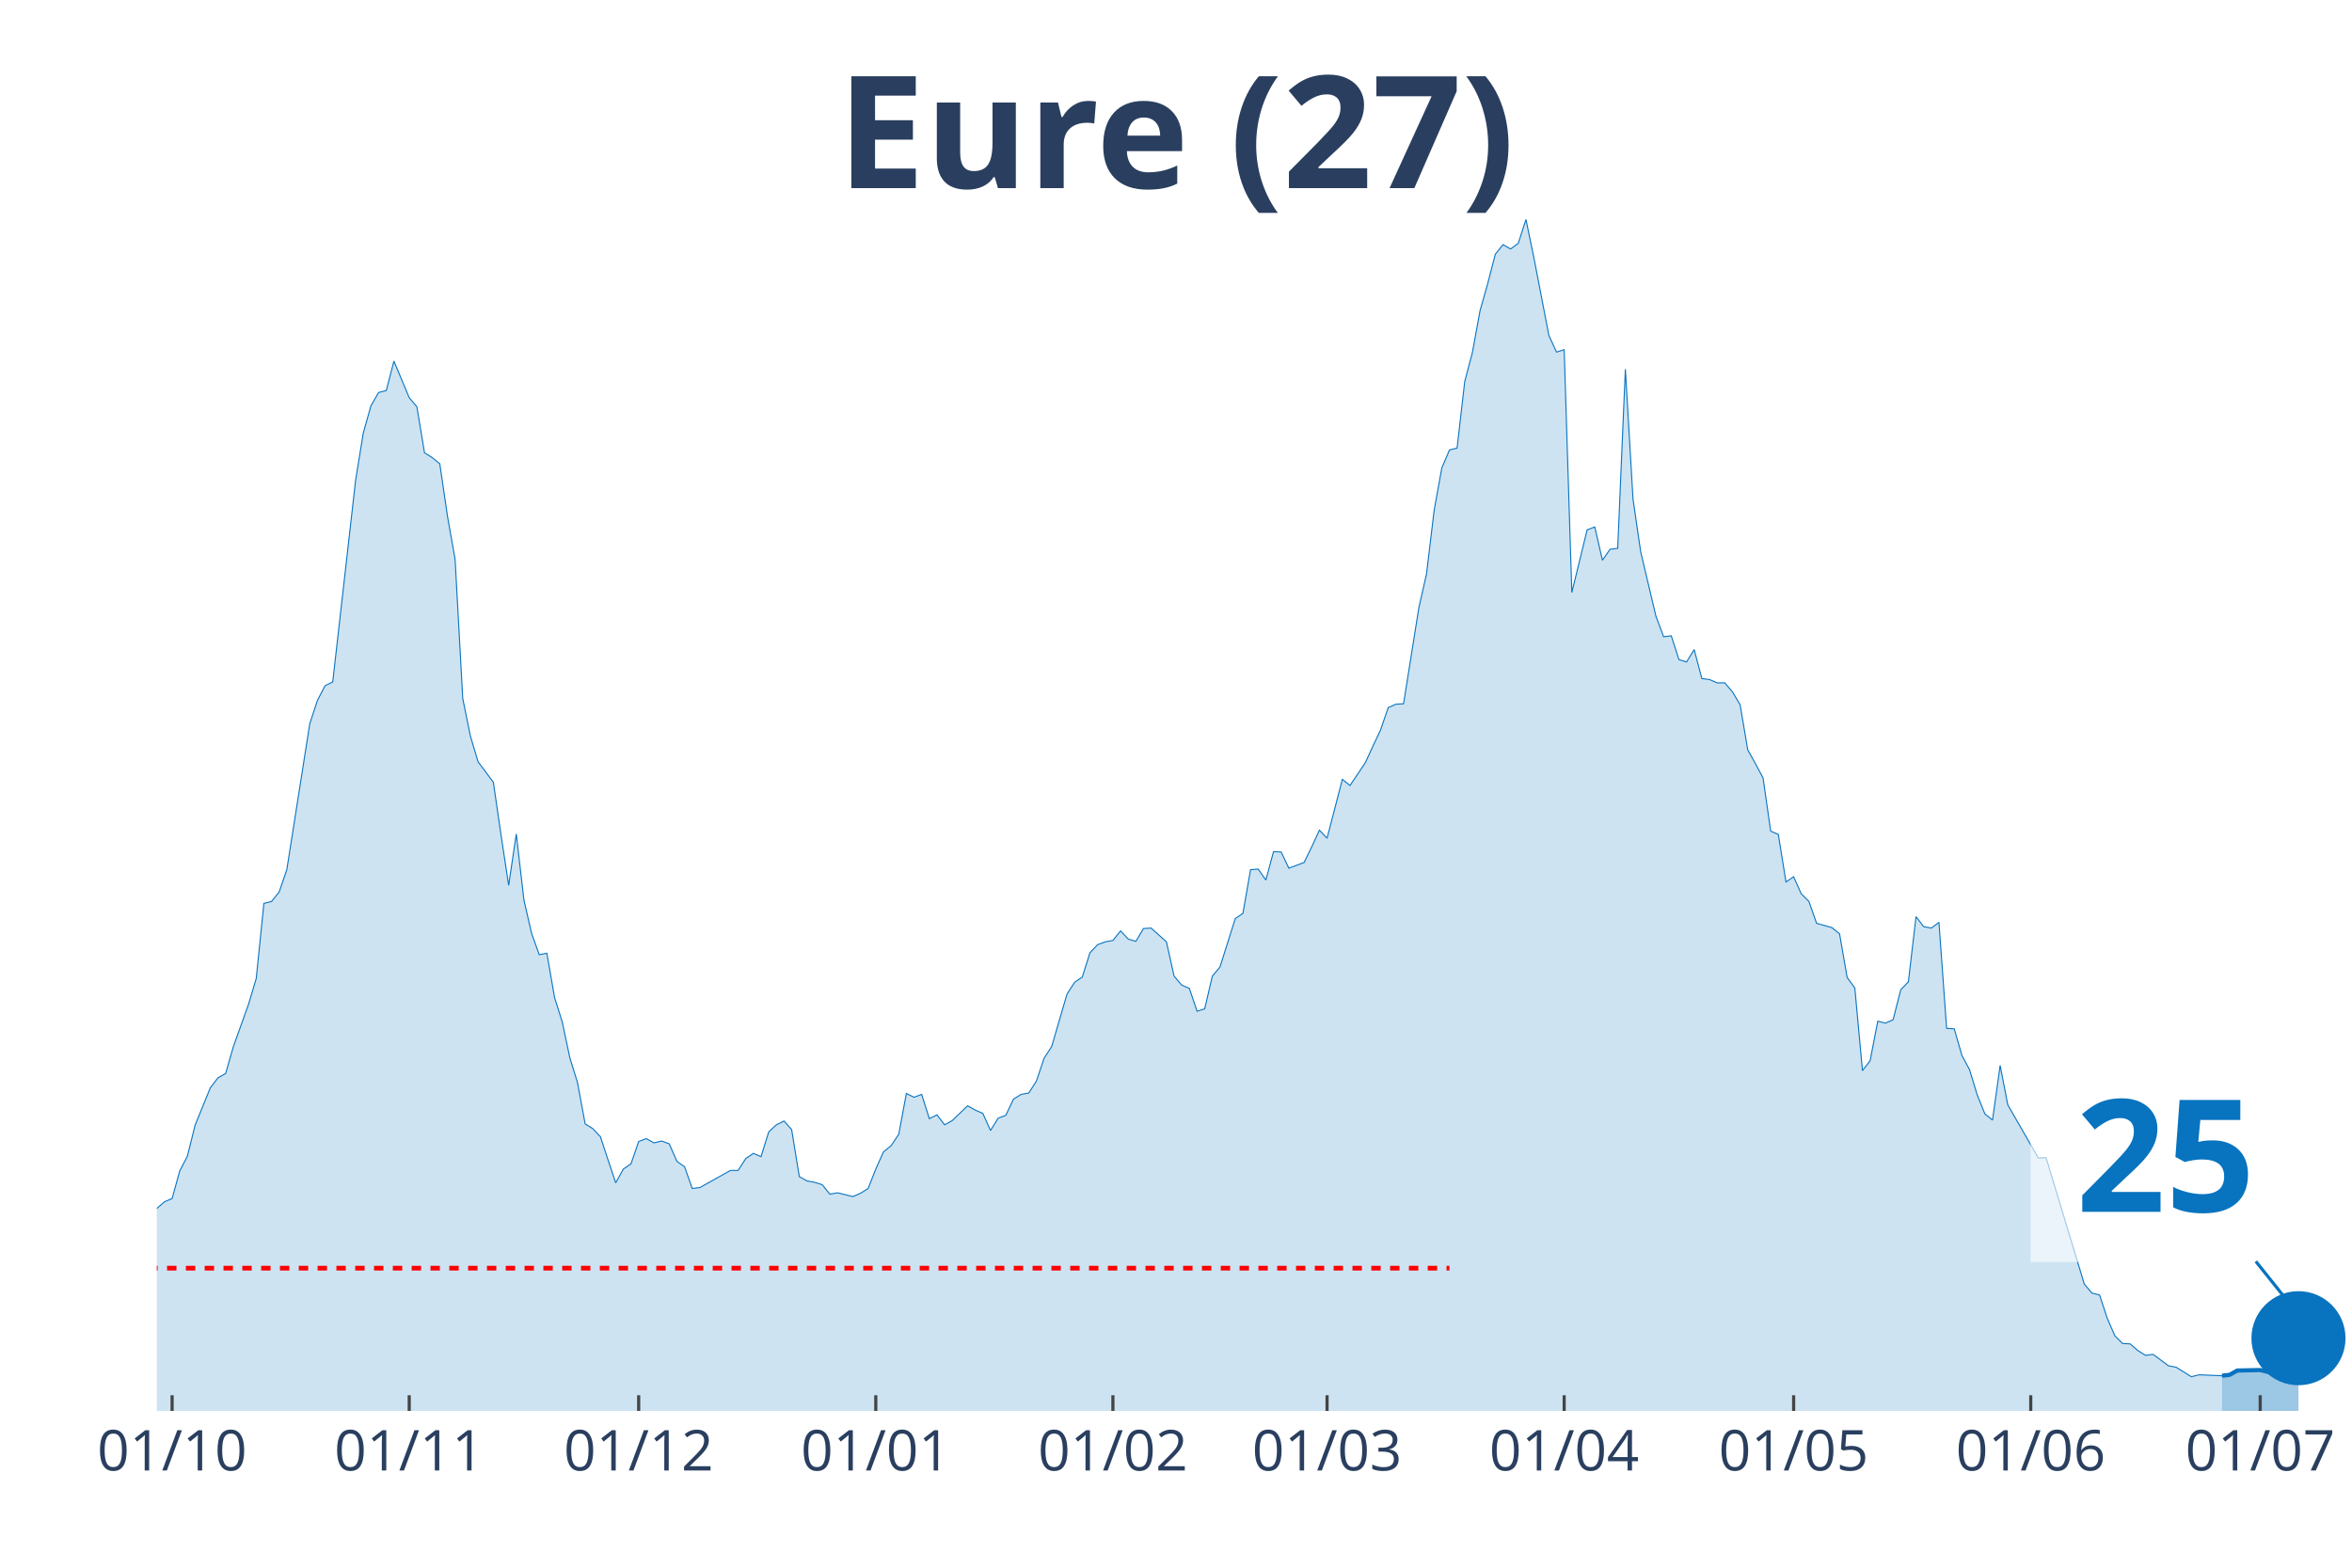
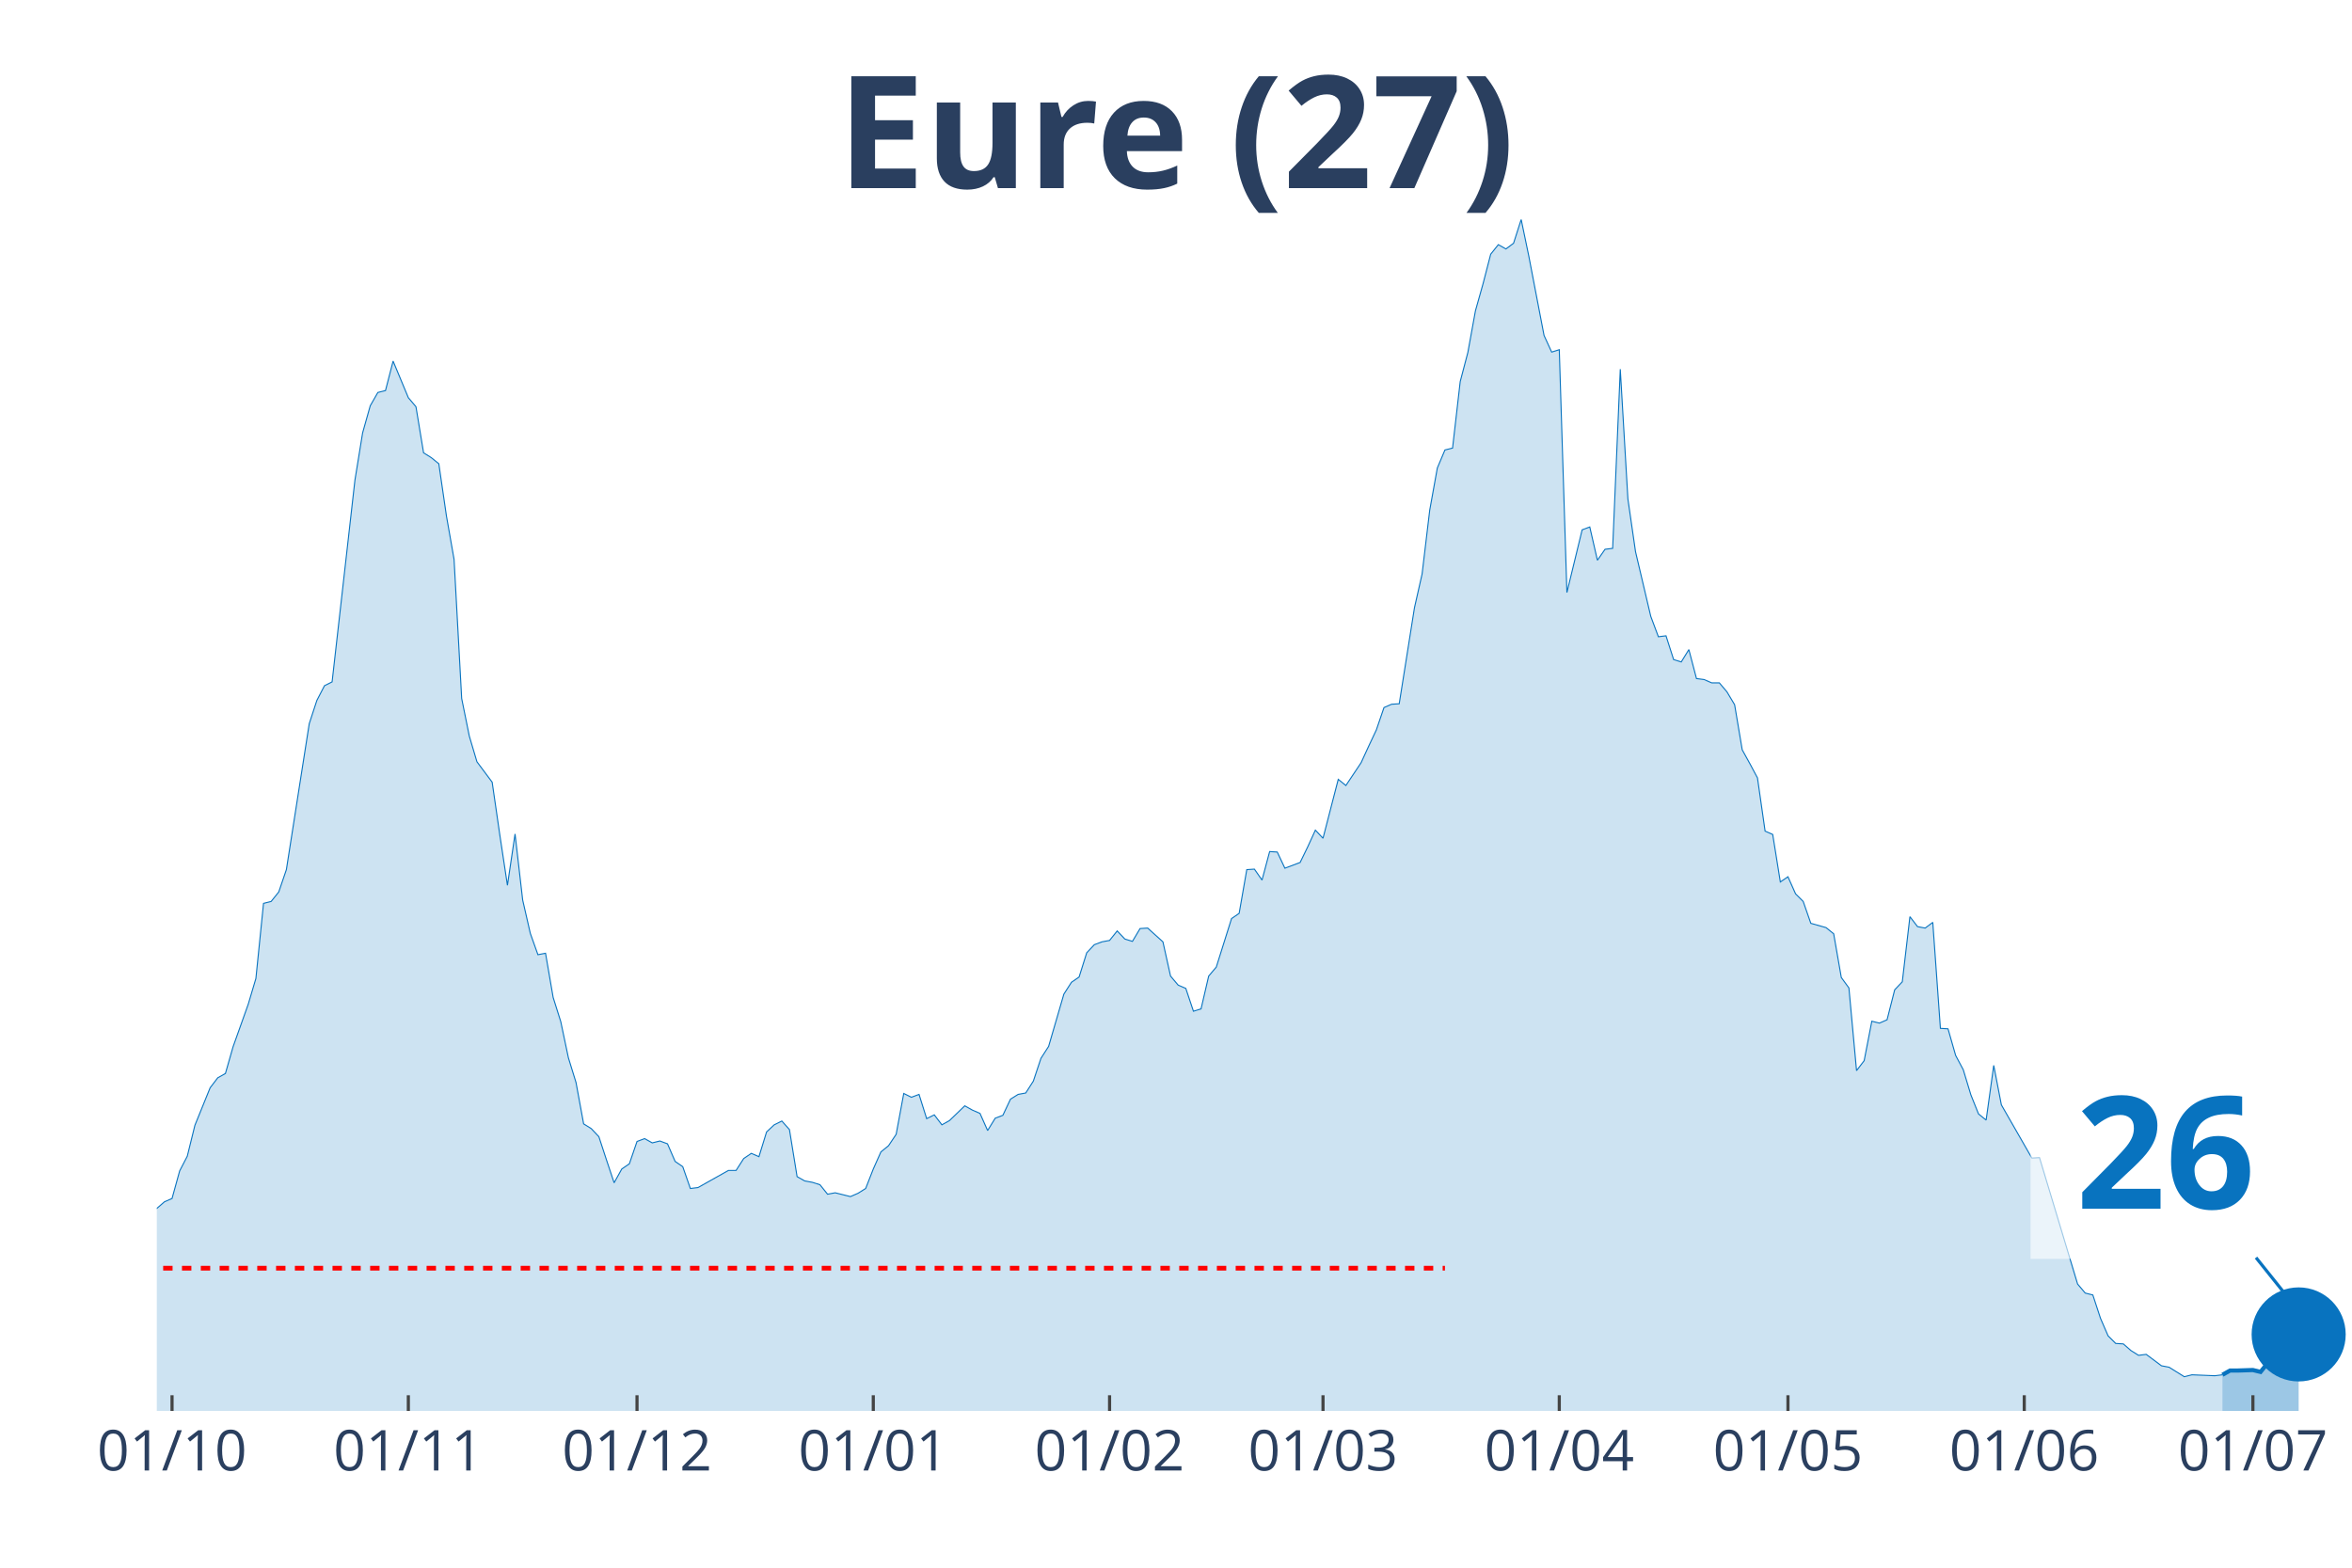
<svg xmlns="http://www.w3.org/2000/svg" class="main-svg" width="1125" height="750" style="" viewBox="0 0 750 500">
  <rect x="0" y="0" width="750" height="500" style="fill: rgb(0, 0, 0); fill-opacity: 0;" />
-   <defs id="defs-52dab3">
+   <defs id="defs-e1cd35">
    <g class="clips">
-       <clipPath id="clip52dab3xyplot" class="plotclip">
+       <clipPath id="clipe1cd35xyplot" class="plotclip">
        <rect width="700" height="380" />
      </clipPath>
-       <clipPath class="axesclip" id="clip52dab3x">
+       <clipPath class="axesclip" id="clipe1cd35x">
        <rect x="50" y="0" width="700" height="500" />
      </clipPath>
-       <clipPath class="axesclip" id="clip52dab3y">
+       <clipPath class="axesclip" id="clipe1cd35y">
        <rect x="0" y="70" width="750" height="380" />
      </clipPath>
-       <clipPath class="axesclip" id="clip52dab3xy">
+       <clipPath class="axesclip" id="clipe1cd35xy">
        <rect x="50" y="70" width="700" height="380" />
      </clipPath>
    </g>
    <g class="gradients" />
  </defs>
  <g class="bglayer">
    <rect class="bg" x="50" y="70" width="700" height="380" style="fill: rgb(0, 0, 0); fill-opacity: 0; stroke-width: 0;" />
  </g>
  <g class="layer-below">
    <g class="imagelayer" />
    <g class="shapelayer" />
  </g>
  <g class="cartesianlayer">
    <g class="subplot xy">
      <g class="layer-subplot">
        <g class="shapelayer" />
        <g class="imagelayer" />
      </g>
      <g class="gridlayer">
        <g class="x">
-           <path class="xgrid crisp" transform="translate(54.88,0)" d="M0,70v380" style="stroke: rgb(255, 255, 255); stroke-opacity: 1; stroke-width: 1px;" />
-           <path class="xgrid crisp" transform="translate(130.49,0)" d="M0,70v380" style="stroke: rgb(255, 255, 255); stroke-opacity: 1; stroke-width: 1px;" />
-           <path class="xgrid crisp" transform="translate(203.66,0)" d="M0,70v380" style="stroke: rgb(255, 255, 255); stroke-opacity: 1; stroke-width: 1px;" />
-           <path class="xgrid crisp" transform="translate(279.27,0)" d="M0,70v380" style="stroke: rgb(255, 255, 255); stroke-opacity: 1; stroke-width: 1px;" />
-           <path class="xgrid crisp" transform="translate(354.88,0)" d="M0,70v380" style="stroke: rgb(255, 255, 255); stroke-opacity: 1; stroke-width: 1px;" />
-           <path class="xgrid crisp" transform="translate(423.17,0)" d="M0,70v380" style="stroke: rgb(255, 255, 255); stroke-opacity: 1; stroke-width: 1px;" />
-           <path class="xgrid crisp" transform="translate(498.78,0)" d="M0,70v380" style="stroke: rgb(255, 255, 255); stroke-opacity: 1; stroke-width: 1px;" />
-           <path class="xgrid crisp" transform="translate(571.95,0)" d="M0,70v380" style="stroke: rgb(255, 255, 255); stroke-opacity: 1; stroke-width: 1px;" />
-           <path class="xgrid crisp" transform="translate(647.56,0)" d="M0,70v380" style="stroke: rgb(255, 255, 255); stroke-opacity: 1; stroke-width: 1px;" />
-           <path class="xgrid crisp" transform="translate(720.73,0)" d="M0,70v380" style="stroke: rgb(255, 255, 255); stroke-opacity: 1; stroke-width: 1px;" />
+           <path class="xgrid crisp" transform="translate(54.86,0)" d="M0,70v380" style="stroke: rgb(255, 255, 255); stroke-opacity: 1; stroke-width: 1px;" />
+           <path class="xgrid crisp" transform="translate(130.21,0)" d="M0,70v380" style="stroke: rgb(255, 255, 255); stroke-opacity: 1; stroke-width: 1px;" />
+           <path class="xgrid crisp" transform="translate(203.13,0)" d="M0,70v380" style="stroke: rgb(255, 255, 255); stroke-opacity: 1; stroke-width: 1px;" />
+           <path class="xgrid crisp" transform="translate(278.47,0)" d="M0,70v380" style="stroke: rgb(255, 255, 255); stroke-opacity: 1; stroke-width: 1px;" />
+           <path class="xgrid crisp" transform="translate(353.82,0)" d="M0,70v380" style="stroke: rgb(255, 255, 255); stroke-opacity: 1; stroke-width: 1px;" />
+           <path class="xgrid crisp" transform="translate(421.88,0)" d="M0,70v380" style="stroke: rgb(255, 255, 255); stroke-opacity: 1; stroke-width: 1px;" />
+           <path class="xgrid crisp" transform="translate(497.22,0)" d="M0,70v380" style="stroke: rgb(255, 255, 255); stroke-opacity: 1; stroke-width: 1px;" />
+           <path class="xgrid crisp" transform="translate(570.14,0)" d="M0,70v380" style="stroke: rgb(255, 255, 255); stroke-opacity: 1; stroke-width: 1px;" />
+           <path class="xgrid crisp" transform="translate(645.49,0)" d="M0,70v380" style="stroke: rgb(255, 255, 255); stroke-opacity: 1; stroke-width: 1px;" />
+           <path class="xgrid crisp" transform="translate(718.4,0)" d="M0,70v380" style="stroke: rgb(255, 255, 255); stroke-opacity: 1; stroke-width: 1px;" />
        </g>
        <g class="y" />
      </g>
      <g class="zerolinelayer" />
      <path class="xlines-below" />
      <path class="ylines-below" />
      <g class="overlines-below" />
      <g class="xaxislayer-below" />
      <g class="yaxislayer-below" />
      <g class="overaxes-below" />
-       <g class="plot" transform="translate(50, 70)" clip-path="url('#clip52dab3xyplot')">
+       <g class="plot" transform="translate(50, 70)" clip-path="url('#clipe1cd35xyplot')">
        <g class="scatterlayer mlayer">
-           <g class="trace scatter tracec85811" style="stroke-miterlimit: 2;">
+           <g class="trace scatter traceb9d2a2" style="stroke-miterlimit: 2;">
            <g class="fills">
              <g>
-                 <path class="js-fill" d="M658.54,380L-331.71,380L-331.71,375.76L-314.63,377.12L-312.2,377.12L-295.12,378.79L-292.68,378.64L-248.78,378.48L-246.34,379.09L-212.2,377.88L-209.76,378.03L-182.93,378.94L-180.49,378.79L-141.46,375.45L-139.02,374.69L-126.83,372.88L-124.39,373.79L-112.2,370L-109.76,367.42L-104.88,365.9L-102.44,366.96L-95.12,365.6L-92.68,365.3L-80.49,353.17L-78.05,347.71L-73.17,345.9L-70.73,346.5L-68.29,343.17L-65.85,343.32L-60.98,342.71L-58.54,338.62L-53.66,327.86L-51.22,328.77L-48.78,325.43L-46.34,326.04L-43.9,318.01L-41.46,314.82L-39.02,313L-36.59,313.46L-34.15,311.64L-31.71,311.34L-29.27,311.64L-26.83,313.16L-24.39,305.73L-21.95,304.21L-17.07,299.06L-14.63,302.09L-12.2,302.54L-9.76,305.58L-7.32,314.06L-4.88,316.79L0,315.43L2.44,313.31L4.88,312.25L7.32,303.45L9.76,298.76L12.2,288.9L17.07,276.93L19.51,273.75L21.95,272.38L24.39,263.89L29.27,250.25L31.71,242.07L34.15,218.12L36.59,217.51L39.02,214.48L41.46,207.36L48.78,160.82L51.22,153.39L53.66,148.7L56.1,147.48L63.41,83.06L65.85,68.06L68.29,59.42L70.73,55.17L73.17,54.57L75.61,45.17L80.49,56.84L82.93,59.72L85.37,74.42L87.8,75.94L90.24,77.91L92.68,94.58L95.12,108.38L97.56,152.79L100,164.76L102.44,172.95L107.32,179.47L109.76,196.29L112.2,212.36L114.63,195.99L117.07,217.06L119.51,227.67L121.95,234.49L124.39,234.03L126.83,248.13L129.27,255.86L131.71,267.38L134.15,275.26L136.59,288.45L139.02,289.96L141.46,292.54L143.9,299.97L146.34,307.24L148.78,302.85L151.22,301.18L153.66,294.06L156.1,293.15L158.54,294.51L160.98,293.91L163.41,294.81L165.85,300.42L168.29,302.09L170.73,309.06L173.17,308.76L182.93,303.3L185.37,303.3L187.8,299.51L190.24,297.85L192.68,298.91L195.12,291.03L197.56,288.75L200,287.54L202.44,290.27L204.88,305.27L207.32,306.64L209.76,307.09L212.2,307.85L214.63,310.88L217.07,310.43L219.51,311.03L221.95,311.64L224.39,310.58L226.83,309.06L229.27,302.85L231.71,297.39L234.15,295.42L236.59,291.78L239.02,278.75L241.46,279.96L243.9,279.05L246.34,286.78L248.78,285.57L251.22,288.75L253.66,287.39L258.54,282.69L260.98,284.05L263.41,285.11L265.85,290.57L268.29,286.63L270.73,285.72L273.17,280.57L275.61,279.05L278.05,278.6L280.49,274.81L282.93,267.53L285.37,263.74L290.24,247.07L292.68,243.28L295.12,241.61L297.56,233.88L300,231.3L302.44,230.39L304.88,229.94L307.32,226.91L309.76,229.49L312.2,230.24L314.63,226.15L317.07,226L321.95,230.39L324.39,241.31L326.83,244.19L329.27,245.25L331.71,252.52L334.15,251.77L336.59,241.31L339.02,238.43L343.9,222.97L346.34,221.3L348.78,207.36L351.22,207.2L353.66,210.69L356.1,201.6L358.54,201.75L360.98,206.9L365.85,205.08L368.29,200.08L370.73,194.77L373.17,197.35L378.05,178.56L380.49,180.53L385.37,173.25L387.8,167.95L390.24,162.79L392.68,155.67L395.12,154.61L397.56,154.46L402.44,123.84L404.88,113.08L407.32,92.76L409.76,79.27L412.2,73.51L414.63,72.91L417.07,51.69L419.51,42.44L421.95,29.1L424.39,20.46L426.83,11.07L429.27,8.03L431.71,9.4L434.15,7.58L436.59,0L439.02,11.67L443.9,36.98L446.34,42.29L448.78,41.53L451.22,118.99L456.1,98.98L458.54,98.07L460.98,108.68L463.41,105.19L465.85,104.89L468.29,47.75L470.73,89.13L473.17,105.95L478.05,126.57L480.49,133.08L482.93,132.78L485.37,140.36L487.8,141.12L490.24,137.18L492.68,146.42L495.12,146.73L497.56,147.79L500,147.79L502.44,150.67L504.88,154.76L507.32,169.16L509.76,173.55L512.2,178.1L514.63,195.08L517.07,196.14L519.51,211.3L521.95,209.63L524.39,215.09L526.83,217.51L529.27,224.48L534.15,225.85L536.59,227.82L539.02,241.76L541.46,245.1L543.9,271.47L546.34,268.29L548.78,255.71L551.22,256.31L553.66,255.25L556.1,245.7L558.54,243.13L560.98,222.36L563.41,225.54L565.85,226L568.29,224.18L570.73,257.98L573.17,258.13L575.61,266.62L578.05,271.17L580.49,279.2L582.93,285.27L585.37,287.24L587.8,269.8L590.24,282.39L600,299.36L602.44,299.21L614.63,339.53L617.07,342.41L619.51,343.02L621.95,350.44L624.39,356.05L626.83,358.48L629.27,358.63L631.71,360.75L634.15,362.27L636.59,361.96L641.46,365.6L643.9,366.06L648.78,369.09L651.22,368.48L658.54,368.78" style="fill: rgb(8, 115, 191); fill-opacity: 0.2; stroke-width: 0;" />
+                 <path class="js-fill" d="M658.68,380L-330.56,380L-330.56,375.76L-313.54,377.12L-311.11,377.12L-294.1,378.79L-291.67,378.64L-247.92,378.48L-245.49,379.09L-211.46,377.88L-209.03,378.03L-182.29,378.94L-179.86,378.79L-140.97,375.45L-138.54,374.69L-126.39,372.88L-123.96,373.79L-111.81,370L-109.37,367.42L-104.51,365.9L-102.08,366.96L-94.79,365.6L-92.36,365.3L-80.21,353.17L-77.78,347.71L-72.92,345.9L-70.49,346.5L-68.06,343.17L-65.62,343.32L-60.76,342.71L-58.33,338.62L-53.47,327.86L-51.04,328.77L-48.61,325.43L-46.18,326.04L-43.75,318.01L-41.32,314.82L-38.89,313L-36.46,313.46L-34.03,311.64L-31.6,311.34L-29.17,311.64L-26.74,313.16L-24.31,305.73L-21.87,304.21L-17.01,299.06L-14.58,302.09L-12.15,302.54L-9.72,305.58L-7.29,314.06L-4.86,316.79L0,315.43L2.43,313.31L4.86,312.25L7.29,303.45L9.72,298.76L12.15,288.9L17.01,276.93L19.44,273.75L21.88,272.38L24.31,263.89L29.17,250.25L31.6,242.07L34.03,218.12L36.46,217.51L38.89,214.48L41.32,207.36L48.61,160.82L51.04,153.39L53.47,148.7L55.9,147.48L63.19,83.06L65.63,68.06L68.06,59.42L70.49,55.17L72.92,54.57L75.35,45.17L80.21,56.84L82.64,59.72L85.07,74.42L87.5,75.94L89.93,77.91L92.36,94.58L94.79,108.38L97.22,152.79L99.65,164.76L102.08,172.95L106.94,179.47L109.38,196.29L111.81,212.36L114.24,195.99L116.67,217.06L119.1,227.67L121.53,234.49L123.96,234.03L126.39,248.13L128.82,255.86L131.25,267.38L133.68,275.26L136.11,288.45L138.54,289.96L140.97,292.54L143.4,299.97L145.83,307.24L148.26,302.85L150.69,301.18L153.13,294.06L155.56,293.15L157.99,294.51L160.42,293.91L162.85,294.81L165.28,300.42L167.71,302.09L170.14,309.06L172.57,308.76L182.29,303.3L184.72,303.3L187.15,299.51L189.58,297.85L192.01,298.91L194.44,291.03L196.88,288.75L199.31,287.54L201.74,290.27L204.17,305.27L206.6,306.64L209.03,307.09L211.46,307.85L213.89,310.88L216.32,310.43L218.75,311.03L221.18,311.64L223.61,310.58L226.04,309.06L228.47,302.85L230.9,297.39L233.33,295.42L235.76,291.78L238.19,278.75L240.63,279.96L243.06,279.05L245.49,286.78L247.92,285.57L250.35,288.75L252.78,287.39L257.64,282.69L260.07,284.05L262.5,285.11L264.93,290.57L267.36,286.63L269.79,285.72L272.22,280.57L274.65,279.05L277.08,278.6L279.51,274.81L281.94,267.53L284.38,263.74L289.24,247.07L291.67,243.28L294.1,241.61L296.53,233.88L298.96,231.3L301.39,230.39L303.82,229.94L306.25,226.91L308.68,229.49L311.11,230.24L313.54,226.15L315.97,226L320.83,230.39L323.26,241.31L325.69,244.19L328.13,245.25L330.56,252.52L332.99,251.77L335.42,241.31L337.85,238.43L342.71,222.97L345.14,221.3L347.57,207.36L350,207.2L352.43,210.69L354.86,201.6L357.29,201.75L359.72,206.9L364.58,205.08L367.01,200.08L369.44,194.77L371.88,197.35L376.74,178.56L379.17,180.53L384.03,173.25L386.46,167.95L388.89,162.79L391.32,155.67L393.75,154.61L396.18,154.46L401.04,123.84L403.47,113.08L405.9,92.76L408.33,79.27L410.76,73.51L413.19,72.91L415.63,51.69L418.06,42.44L420.49,29.1L422.92,20.46L425.35,11.07L427.78,8.03L430.21,9.4L432.64,7.58L435.07,0L437.5,11.67L442.36,36.98L444.79,42.29L447.22,41.53L449.65,118.99L454.51,98.98L456.94,98.07L459.38,108.68L461.81,105.19L464.24,104.89L466.67,47.75L469.1,89.13L471.53,105.95L476.39,126.57L478.82,133.08L481.25,132.78L483.68,140.36L486.11,141.12L488.54,137.18L490.97,146.42L493.4,146.73L495.83,147.79L498.26,147.79L500.69,150.67L503.13,154.76L505.56,169.16L507.99,173.55L510.42,178.1L512.85,195.08L515.28,196.14L517.71,211.3L520.14,209.63L522.57,215.09L525,217.51L527.43,224.48L532.29,225.85L534.72,227.82L537.15,241.76L539.58,245.1L542.01,271.47L544.44,268.29L546.88,255.71L549.31,256.31L551.74,255.25L554.17,245.7L556.6,243.13L559.03,222.36L561.46,225.54L563.89,226L566.32,224.18L568.75,257.98L571.18,258.13L573.61,266.62L576.04,271.17L578.47,279.2L580.9,285.27L583.33,287.24L585.76,269.8L588.19,282.39L597.92,299.36L600.35,299.21L612.5,339.53L614.93,342.41L617.36,343.02L619.79,350.44L622.22,356.05L624.65,358.48L627.08,358.63L629.51,360.75L631.94,362.27L634.38,361.96L639.24,365.6L641.67,366.06L646.53,369.09L648.96,368.48L656.25,368.78L658.68,368.48" style="fill: rgb(8, 115, 191); fill-opacity: 0.2; stroke-width: 0;" />
              </g>
            </g>
            <g class="errorbars" />
            <g class="lines">
-               <path class="js-line" d="M-331.71,375.76L-314.63,377.12L-312.2,377.12L-295.12,378.79L-292.68,378.64L-248.78,378.48L-246.34,379.09L-212.2,377.88L-209.76,378.03L-182.93,378.94L-180.49,378.79L-141.46,375.45L-139.02,374.69L-126.83,372.88L-124.39,373.79L-112.2,370L-109.76,367.42L-104.88,365.9L-102.44,366.96L-95.12,365.6L-92.68,365.3L-80.49,353.17L-78.05,347.71L-73.17,345.9L-70.73,346.5L-68.29,343.17L-65.85,343.32L-60.98,342.71L-58.54,338.62L-53.66,327.86L-51.22,328.77L-48.78,325.43L-46.34,326.04L-43.9,318.01L-41.46,314.82L-39.02,313L-36.59,313.46L-34.15,311.64L-31.71,311.34L-29.27,311.64L-26.83,313.16L-24.39,305.73L-21.95,304.21L-17.07,299.06L-14.63,302.09L-12.2,302.54L-9.76,305.58L-7.32,314.06L-4.88,316.79L0,315.43L2.44,313.31L4.88,312.25L7.32,303.45L9.76,298.76L12.2,288.9L17.07,276.93L19.51,273.75L21.95,272.38L24.39,263.89L29.27,250.25L31.71,242.07L34.15,218.12L36.59,217.51L39.02,214.48L41.46,207.36L48.78,160.82L51.22,153.39L53.66,148.7L56.1,147.48L63.41,83.06L65.85,68.06L68.29,59.42L70.73,55.17L73.17,54.57L75.61,45.17L80.49,56.84L82.93,59.72L85.37,74.42L87.8,75.94L90.24,77.91L92.68,94.58L95.12,108.38L97.56,152.79L100,164.76L102.44,172.95L107.32,179.47L109.76,196.29L112.2,212.36L114.63,195.99L117.07,217.06L119.51,227.67L121.95,234.49L124.39,234.03L126.83,248.13L129.27,255.86L131.71,267.38L134.15,275.26L136.59,288.45L139.02,289.96L141.46,292.54L143.9,299.97L146.34,307.24L148.78,302.85L151.22,301.18L153.66,294.06L156.1,293.15L158.54,294.51L160.98,293.91L163.41,294.81L165.85,300.42L168.29,302.09L170.73,309.06L173.17,308.76L182.93,303.3L185.37,303.3L187.8,299.51L190.24,297.85L192.68,298.91L195.12,291.03L197.56,288.75L200,287.54L202.44,290.27L204.88,305.27L207.32,306.64L209.76,307.09L212.2,307.85L214.63,310.88L217.07,310.43L219.51,311.03L221.95,311.64L224.39,310.58L226.83,309.06L229.27,302.85L231.71,297.39L234.15,295.42L236.59,291.78L239.02,278.75L241.46,279.96L243.9,279.05L246.34,286.78L248.78,285.57L251.22,288.75L253.66,287.39L258.54,282.69L260.98,284.05L263.41,285.11L265.85,290.57L268.29,286.63L270.73,285.72L273.17,280.57L275.61,279.05L278.05,278.6L280.49,274.81L282.93,267.53L285.37,263.74L290.24,247.07L292.68,243.28L295.12,241.61L297.56,233.88L300,231.3L302.44,230.39L304.88,229.94L307.32,226.91L309.76,229.49L312.2,230.24L314.63,226.15L317.07,226L321.95,230.39L324.39,241.31L326.83,244.19L329.27,245.25L331.71,252.52L334.15,251.77L336.59,241.31L339.02,238.43L343.9,222.97L346.34,221.3L348.78,207.36L351.22,207.2L353.66,210.69L356.1,201.6L358.54,201.75L360.98,206.9L365.85,205.08L368.29,200.08L370.73,194.77L373.17,197.35L378.05,178.56L380.49,180.53L385.37,173.25L387.8,167.95L390.24,162.79L392.68,155.67L395.12,154.61L397.56,154.46L402.44,123.84L404.88,113.08L407.32,92.76L409.76,79.27L412.2,73.51L414.63,72.91L417.07,51.69L419.51,42.44L421.95,29.1L424.39,20.46L426.83,11.07L429.27,8.03L431.71,9.4L434.15,7.58L436.59,0L439.02,11.67L443.9,36.98L446.34,42.29L448.78,41.53L451.22,118.99L456.1,98.98L458.54,98.07L460.98,108.68L463.41,105.19L465.85,104.89L468.29,47.75L470.73,89.13L473.17,105.95L478.05,126.57L480.49,133.08L482.93,132.78L485.37,140.36L487.8,141.12L490.24,137.18L492.68,146.42L495.12,146.73L497.56,147.79L500,147.79L502.44,150.67L504.88,154.76L507.32,169.16L509.76,173.55L512.2,178.1L514.63,195.08L517.07,196.14L519.51,211.3L521.95,209.63L524.39,215.09L526.83,217.51L529.27,224.48L534.15,225.85L536.59,227.82L539.02,241.76L541.46,245.1L543.9,271.47L546.34,268.29L548.78,255.71L551.22,256.31L553.66,255.25L556.1,245.7L558.54,243.13L560.98,222.36L563.41,225.54L565.85,226L568.29,224.18L570.73,257.98L573.17,258.13L575.61,266.62L578.05,271.17L580.49,279.2L582.93,285.27L585.37,287.24L587.8,269.8L590.24,282.39L600,299.36L602.44,299.21L614.63,339.53L617.07,342.41L619.51,343.02L621.95,350.44L624.39,356.05L626.83,358.48L629.27,358.63L631.71,360.75L634.15,362.27L636.59,361.96L641.46,365.6L643.9,366.06L648.78,369.09L651.22,368.48L658.54,368.78" style="vector-effect: non-scaling-stroke; fill: none; stroke: rgb(8, 115, 191); stroke-opacity: 1; stroke-width: 0.5px; opacity: 1;" />
+               <path class="js-line" d="M-330.56,375.76L-313.54,377.12L-311.11,377.12L-294.1,378.79L-291.67,378.64L-247.92,378.48L-245.49,379.09L-211.46,377.88L-209.03,378.03L-182.29,378.94L-179.86,378.79L-140.97,375.45L-138.54,374.69L-126.39,372.88L-123.96,373.79L-111.81,370L-109.37,367.42L-104.51,365.9L-102.08,366.96L-94.79,365.6L-92.36,365.3L-80.21,353.17L-77.78,347.71L-72.92,345.9L-70.49,346.5L-68.06,343.17L-65.62,343.32L-60.76,342.71L-58.33,338.62L-53.47,327.86L-51.04,328.77L-48.61,325.43L-46.18,326.04L-43.75,318.01L-41.32,314.82L-38.89,313L-36.46,313.46L-34.03,311.64L-31.6,311.34L-29.17,311.64L-26.74,313.16L-24.31,305.73L-21.87,304.21L-17.01,299.06L-14.58,302.09L-12.15,302.54L-9.72,305.58L-7.29,314.06L-4.86,316.79L0,315.43L2.43,313.31L4.86,312.25L7.29,303.45L9.72,298.76L12.15,288.9L17.01,276.93L19.44,273.75L21.88,272.38L24.31,263.89L29.17,250.25L31.6,242.07L34.03,218.12L36.46,217.51L38.89,214.48L41.32,207.36L48.61,160.82L51.04,153.39L53.47,148.7L55.9,147.48L63.19,83.06L65.63,68.06L68.06,59.42L70.49,55.17L72.92,54.57L75.35,45.17L80.21,56.84L82.64,59.72L85.07,74.42L87.5,75.94L89.93,77.91L92.36,94.58L94.79,108.38L97.22,152.79L99.65,164.76L102.08,172.95L106.94,179.47L109.38,196.29L111.81,212.36L114.24,195.99L116.67,217.06L119.1,227.67L121.53,234.49L123.96,234.03L126.39,248.13L128.82,255.86L131.25,267.38L133.68,275.26L136.11,288.45L138.54,289.96L140.97,292.54L143.4,299.97L145.83,307.24L148.26,302.85L150.69,301.18L153.13,294.06L155.56,293.15L157.99,294.51L160.42,293.91L162.85,294.81L165.28,300.42L167.71,302.09L170.14,309.06L172.57,308.76L182.29,303.3L184.72,303.3L187.15,299.51L189.58,297.85L192.01,298.91L194.44,291.03L196.88,288.75L199.31,287.54L201.74,290.27L204.17,305.27L206.6,306.64L209.03,307.09L211.46,307.85L213.89,310.88L216.32,310.43L218.75,311.03L221.18,311.64L223.61,310.58L226.04,309.06L228.47,302.85L230.9,297.39L233.33,295.42L235.76,291.78L238.19,278.75L240.63,279.96L243.06,279.05L245.49,286.78L247.92,285.57L250.35,288.75L252.78,287.39L257.64,282.69L260.07,284.05L262.5,285.11L264.93,290.57L267.36,286.63L269.79,285.72L272.22,280.57L274.65,279.05L277.08,278.6L279.51,274.81L281.94,267.53L284.38,263.74L289.24,247.07L291.67,243.28L294.1,241.61L296.53,233.88L298.96,231.3L301.39,230.39L303.82,229.94L306.25,226.91L308.68,229.49L311.11,230.24L313.54,226.15L315.97,226L320.83,230.39L323.26,241.31L325.69,244.19L328.13,245.25L330.56,252.52L332.99,251.77L335.42,241.31L337.85,238.43L342.71,222.97L345.14,221.3L347.57,207.36L350,207.2L352.43,210.69L354.86,201.6L357.29,201.75L359.72,206.9L364.58,205.08L367.01,200.08L369.44,194.77L371.88,197.35L376.74,178.56L379.17,180.53L384.03,173.25L386.46,167.95L388.89,162.79L391.32,155.67L393.75,154.61L396.18,154.46L401.04,123.84L403.47,113.08L405.9,92.76L408.33,79.27L410.76,73.51L413.19,72.91L415.63,51.69L418.06,42.44L420.49,29.1L422.92,20.46L425.35,11.07L427.78,8.03L430.21,9.4L432.64,7.58L435.07,0L437.5,11.67L442.36,36.98L444.79,42.29L447.22,41.53L449.65,118.99L454.51,98.98L456.94,98.07L459.38,108.68L461.81,105.19L464.24,104.89L466.67,47.75L469.1,89.13L471.53,105.95L476.39,126.57L478.82,133.08L481.25,132.78L483.68,140.36L486.11,141.12L488.54,137.18L490.97,146.42L493.4,146.73L495.83,147.79L498.26,147.79L500.69,150.67L503.13,154.76L505.56,169.16L507.99,173.55L510.42,178.1L512.85,195.08L515.28,196.14L517.71,211.3L520.14,209.63L522.57,215.09L525,217.51L527.43,224.48L532.29,225.85L534.72,227.82L537.15,241.76L539.58,245.1L542.01,271.47L544.44,268.29L546.88,255.71L549.31,256.31L551.74,255.25L554.17,245.7L556.6,243.13L559.03,222.36L561.46,225.54L563.89,226L566.32,224.18L568.75,257.98L571.18,258.13L573.61,266.62L576.04,271.17L578.47,279.2L580.9,285.27L583.33,287.24L585.76,269.8L588.19,282.39L597.92,299.36L600.35,299.21L612.5,339.53L614.93,342.41L617.36,343.02L619.79,350.44L622.22,356.05L624.65,358.48L627.08,358.63L629.51,360.75L631.94,362.27L634.38,361.96L639.24,365.6L641.67,366.06L646.53,369.09L648.96,368.48L656.25,368.78L658.68,368.48" style="vector-effect: non-scaling-stroke; fill: none; stroke: rgb(8, 115, 191); stroke-opacity: 1; stroke-width: 0.5px; opacity: 1;" />
            </g>
            <g class="points" />
            <g class="text" />
          </g>
-           <g class="trace scatter trace7efbdb" style="stroke-miterlimit: 2;">
+           <g class="trace scatter tracecbc9d3" style="stroke-miterlimit: 2;">
            <g class="fills">
              <g>
-                 <path class="js-fill" d="M682.93,380L658.54,380L658.54,368.78L660.98,368.48L663.41,367.12L670.73,366.96L673.17,367.57L675.61,364.54L678.05,358.78L680.49,358.63L682.93,356.81" style="fill: rgb(8, 115, 191); fill-opacity: 0.4; stroke-width: 0;" />
+                 <path class="js-fill" d="M682.99,380L658.68,380L658.68,368.48L661.11,367.12L663.54,367.12L668.4,366.96L670.83,367.57L673.26,364.54L675.69,358.78L678.13,358.63L680.56,356.81L682.99,355.6" style="fill: rgb(8, 115, 191); fill-opacity: 0.4; stroke-width: 0;" />
              </g>
            </g>
            <g class="errorbars" />
            <g class="lines">
-               <path class="js-line" d="M658.54,368.78L660.98,368.48L663.41,367.12L670.73,366.96L673.17,367.57L675.61,364.54L678.05,358.78L680.49,358.63L682.93,356.81" style="vector-effect: non-scaling-stroke; fill: none; stroke: rgb(8, 115, 191); stroke-opacity: 1; stroke-width: 2px; opacity: 1;" />
+               <path class="js-line" d="M658.68,368.48L661.11,367.12L663.54,367.12L668.4,366.96L670.83,367.57L673.26,364.54L675.69,358.78L678.13,358.63L680.56,356.81L682.99,355.6" style="vector-effect: non-scaling-stroke; fill: none; stroke: rgb(8, 115, 191); stroke-opacity: 1; stroke-width: 2px; opacity: 1;" />
            </g>
            <g class="points" />
            <g class="text" />
          </g>
-           <g class="trace scatter tracec16fcc" style="stroke-miterlimit: 2; opacity: 1;">
+           <g class="trace scatter trace72fcb5" style="stroke-miterlimit: 2; opacity: 1;">
            <g class="fills" />
            <g class="errorbars" />
            <g class="lines" />
            <g class="points">
-               <path class="point" transform="translate(682.93,356.81)" d="M15,0A15,15 0 1,1 0,-15A15,15 0 0,1 15,0Z" style="opacity: 1; stroke-width: 0px; fill: rgb(8, 115, 191); fill-opacity: 1;" />
+               <path class="point" transform="translate(682.99,355.6)" d="M15,0A15,15 0 1,1 0,-15A15,15 0 0,1 15,0Z" style="opacity: 1; stroke-width: 0px; fill: rgb(8, 115, 191); fill-opacity: 1;" />
            </g>
            <g class="text" />
          </g>
        </g>
      </g>
      <g class="overplot" />
      <path class="xlines-above crisp" style="fill: none; stroke-width: 1px; stroke: rgb(0, 0, 0); stroke-opacity: 0;" d="" />
      <path class="ylines-above crisp" style="fill: none;" d="M0,0" />
      <g class="overlines-above" />
      <g class="xaxislayer-above">
-         <path class="xtick ticks crisp" d="M0,450v-5" transform="translate(54.88,0)" style="stroke: rgb(68, 68, 68); stroke-opacity: 1; stroke-width: 1px;" />
-         <path class="xtick ticks crisp" d="M0,450v-5" transform="translate(130.49,0)" style="stroke: rgb(68, 68, 68); stroke-opacity: 1; stroke-width: 1px;" />
-         <path class="xtick ticks crisp" d="M0,450v-5" transform="translate(203.66,0)" style="stroke: rgb(68, 68, 68); stroke-opacity: 1; stroke-width: 1px;" />
-         <path class="xtick ticks crisp" d="M0,450v-5" transform="translate(279.27,0)" style="stroke: rgb(68, 68, 68); stroke-opacity: 1; stroke-width: 1px;" />
-         <path class="xtick ticks crisp" d="M0,450v-5" transform="translate(354.88,0)" style="stroke: rgb(68, 68, 68); stroke-opacity: 1; stroke-width: 1px;" />
-         <path class="xtick ticks crisp" d="M0,450v-5" transform="translate(423.17,0)" style="stroke: rgb(68, 68, 68); stroke-opacity: 1; stroke-width: 1px;" />
-         <path class="xtick ticks crisp" d="M0,450v-5" transform="translate(498.78,0)" style="stroke: rgb(68, 68, 68); stroke-opacity: 1; stroke-width: 1px;" />
-         <path class="xtick ticks crisp" d="M0,450v-5" transform="translate(571.95,0)" style="stroke: rgb(68, 68, 68); stroke-opacity: 1; stroke-width: 1px;" />
-         <path class="xtick ticks crisp" d="M0,450v-5" transform="translate(647.56,0)" style="stroke: rgb(68, 68, 68); stroke-opacity: 1; stroke-width: 1px;" />
-         <path class="xtick ticks crisp" d="M0,450v-5" transform="translate(720.73,0)" style="stroke: rgb(68, 68, 68); stroke-opacity: 1; stroke-width: 1px;" />
+         <path class="xtick ticks crisp" d="M0,450v-5" transform="translate(54.86,0)" style="stroke: rgb(68, 68, 68); stroke-opacity: 1; stroke-width: 1px;" />
+         <path class="xtick ticks crisp" d="M0,450v-5" transform="translate(130.21,0)" style="stroke: rgb(68, 68, 68); stroke-opacity: 1; stroke-width: 1px;" />
+         <path class="xtick ticks crisp" d="M0,450v-5" transform="translate(203.13,0)" style="stroke: rgb(68, 68, 68); stroke-opacity: 1; stroke-width: 1px;" />
+         <path class="xtick ticks crisp" d="M0,450v-5" transform="translate(278.47,0)" style="stroke: rgb(68, 68, 68); stroke-opacity: 1; stroke-width: 1px;" />
+         <path class="xtick ticks crisp" d="M0,450v-5" transform="translate(353.82,0)" style="stroke: rgb(68, 68, 68); stroke-opacity: 1; stroke-width: 1px;" />
+         <path class="xtick ticks crisp" d="M0,450v-5" transform="translate(421.88,0)" style="stroke: rgb(68, 68, 68); stroke-opacity: 1; stroke-width: 1px;" />
+         <path class="xtick ticks crisp" d="M0,450v-5" transform="translate(497.22,0)" style="stroke: rgb(68, 68, 68); stroke-opacity: 1; stroke-width: 1px;" />
+         <path class="xtick ticks crisp" d="M0,450v-5" transform="translate(570.14,0)" style="stroke: rgb(68, 68, 68); stroke-opacity: 1; stroke-width: 1px;" />
+         <path class="xtick ticks crisp" d="M0,450v-5" transform="translate(645.49,0)" style="stroke: rgb(68, 68, 68); stroke-opacity: 1; stroke-width: 1px;" />
+         <path class="xtick ticks crisp" d="M0,450v-5" transform="translate(718.4,0)" style="stroke: rgb(68, 68, 68); stroke-opacity: 1; stroke-width: 1px;" />
        <g class="xtick">
-           <text text-anchor="middle" x="0" y="469" transform="translate(54.88,0)" style="font-family: 'Open Sans', verdana, arial, sans-serif; font-size: 18px; fill: rgb(42, 63, 95); fill-opacity: 1; white-space: pre;">01/10</text>
+           <text text-anchor="middle" x="0" y="469" transform="translate(54.86,0)" style="font-family: 'Open Sans', verdana, arial, sans-serif; font-size: 18px; fill: rgb(42, 63, 95); fill-opacity: 1; white-space: pre;">01/10</text>
        </g>
        <g class="xtick">
-           <text text-anchor="middle" x="0" y="469" transform="translate(130.49,0)" style="font-family: 'Open Sans', verdana, arial, sans-serif; font-size: 18px; fill: rgb(42, 63, 95); fill-opacity: 1; white-space: pre;">01/11</text>
+           <text text-anchor="middle" x="0" y="469" transform="translate(130.21,0)" style="font-family: 'Open Sans', verdana, arial, sans-serif; font-size: 18px; fill: rgb(42, 63, 95); fill-opacity: 1; white-space: pre;">01/11</text>
        </g>
        <g class="xtick">
-           <text text-anchor="middle" x="0" y="469" transform="translate(203.66,0)" style="font-family: 'Open Sans', verdana, arial, sans-serif; font-size: 18px; fill: rgb(42, 63, 95); fill-opacity: 1; white-space: pre;">01/12</text>
+           <text text-anchor="middle" x="0" y="469" transform="translate(203.13,0)" style="font-family: 'Open Sans', verdana, arial, sans-serif; font-size: 18px; fill: rgb(42, 63, 95); fill-opacity: 1; white-space: pre;">01/12</text>
        </g>
        <g class="xtick">
-           <text text-anchor="middle" x="0" y="469" transform="translate(279.27,0)" style="font-family: 'Open Sans', verdana, arial, sans-serif; font-size: 18px; fill: rgb(42, 63, 95); fill-opacity: 1; white-space: pre;">01/01</text>
+           <text text-anchor="middle" x="0" y="469" transform="translate(278.47,0)" style="font-family: 'Open Sans', verdana, arial, sans-serif; font-size: 18px; fill: rgb(42, 63, 95); fill-opacity: 1; white-space: pre;">01/01</text>
        </g>
        <g class="xtick">
-           <text text-anchor="middle" x="0" y="469" transform="translate(354.88,0)" style="font-family: 'Open Sans', verdana, arial, sans-serif; font-size: 18px; fill: rgb(42, 63, 95); fill-opacity: 1; white-space: pre;">01/02</text>
+           <text text-anchor="middle" x="0" y="469" transform="translate(353.82,0)" style="font-family: 'Open Sans', verdana, arial, sans-serif; font-size: 18px; fill: rgb(42, 63, 95); fill-opacity: 1; white-space: pre;">01/02</text>
        </g>
        <g class="xtick">
-           <text text-anchor="middle" x="0" y="469" transform="translate(423.17,0)" style="font-family: 'Open Sans', verdana, arial, sans-serif; font-size: 18px; fill: rgb(42, 63, 95); fill-opacity: 1; white-space: pre;">01/03</text>
+           <text text-anchor="middle" x="0" y="469" transform="translate(421.88,0)" style="font-family: 'Open Sans', verdana, arial, sans-serif; font-size: 18px; fill: rgb(42, 63, 95); fill-opacity: 1; white-space: pre;">01/03</text>
        </g>
        <g class="xtick">
-           <text text-anchor="middle" x="0" y="469" transform="translate(498.78,0)" style="font-family: 'Open Sans', verdana, arial, sans-serif; font-size: 18px; fill: rgb(42, 63, 95); fill-opacity: 1; white-space: pre;">01/04</text>
+           <text text-anchor="middle" x="0" y="469" transform="translate(497.22,0)" style="font-family: 'Open Sans', verdana, arial, sans-serif; font-size: 18px; fill: rgb(42, 63, 95); fill-opacity: 1; white-space: pre;">01/04</text>
        </g>
        <g class="xtick">
-           <text text-anchor="middle" x="0" y="469" transform="translate(571.95,0)" style="font-family: 'Open Sans', verdana, arial, sans-serif; font-size: 18px; fill: rgb(42, 63, 95); fill-opacity: 1; white-space: pre;">01/05</text>
+           <text text-anchor="middle" x="0" y="469" transform="translate(570.14,0)" style="font-family: 'Open Sans', verdana, arial, sans-serif; font-size: 18px; fill: rgb(42, 63, 95); fill-opacity: 1; white-space: pre;">01/05</text>
        </g>
        <g class="xtick">
-           <text text-anchor="middle" x="0" y="469" transform="translate(647.56,0)" style="font-family: 'Open Sans', verdana, arial, sans-serif; font-size: 18px; fill: rgb(42, 63, 95); fill-opacity: 1; white-space: pre;">01/06</text>
+           <text text-anchor="middle" x="0" y="469" transform="translate(645.49,0)" style="font-family: 'Open Sans', verdana, arial, sans-serif; font-size: 18px; fill: rgb(42, 63, 95); fill-opacity: 1; white-space: pre;">01/06</text>
        </g>
        <g class="xtick">
-           <text text-anchor="middle" x="0" y="469" transform="translate(720.73,0)" style="font-family: 'Open Sans', verdana, arial, sans-serif; font-size: 18px; fill: rgb(42, 63, 95); fill-opacity: 1; white-space: pre;">01/07</text>
+           <text text-anchor="middle" x="0" y="469" transform="translate(718.4,0)" style="font-family: 'Open Sans', verdana, arial, sans-serif; font-size: 18px; fill: rgb(42, 63, 95); fill-opacity: 1; white-space: pre;">01/07</text>
        </g>
      </g>
      <g class="yaxislayer-above" />
      <g class="overaxes-above" />
    </g>
  </g>
  <g class="polarlayer" />
  <g class="ternarylayer" />
  <g class="geolayer" />
  <g class="funnelarealayer" />
  <g class="pielayer" />
  <g class="treemaplayer" />
  <g class="sunburstlayer" />
  <g class="glimages" />
-   <defs id="topdefs-52dab3">
+   <defs id="topdefs-e1cd35">
    <g class="clips" />
  </defs>
  <g class="layer-above">
    <g class="imagelayer" />
    <g class="shapelayer">
-       <path data-index="0" fill-rule="evenodd" d="M-1320.73,404.48L462.2,404.48" clip-path="url('#clip52dab3xy')" style="opacity: 1; stroke: rgb(255, 0, 0); stroke-opacity: 1; fill: rgb(0, 0, 0); fill-opacity: 0; stroke-dasharray: 3px, 3px; stroke-width: 1.5px;" />
+       <path data-index="0" fill-rule="evenodd" d="M-1315.97,404.48L460.76,404.48" clip-path="url('#clipe1cd35xy')" style="opacity: 1; stroke: rgb(255, 0, 0); stroke-opacity: 1; fill: rgb(0, 0, 0); fill-opacity: 0; stroke-dasharray: 3px, 3px; stroke-width: 1.5px;" />
    </g>
  </g>
  <g class="infolayer">
    <g class="g-gtitle">
      <text class="gtitle" x="375" y="25" text-anchor="middle" dy="0.7em" style="font-family: 'Open Sans', verdana, arial, sans-serif; font-size: 50px; fill: rgb(42, 63, 95); opacity: 1; font-weight: normal; white-space: pre;">
        <tspan style="font-weight:bold">Eure (27)</tspan>
      </text>
    </g>
    <g class="g-xtitle" />
    <g class="annotation" data-index="0" style="opacity: 1;">
-       <g class="annotation-text-g" transform="rotate(0,690.93,366.81)">
-         <g class="cursor-pointer" transform="translate(647, 331)">
+       <g class="annotation-text-g" transform="rotate(0,690.99,365.6)">
+         <g class="cursor-pointer" transform="translate(647, 330)">
          <rect class="bg" x="0.5" y="0.5" width="86" height="71" style="stroke-width: 1px; stroke: rgb(0, 0, 0); stroke-opacity: 0; fill: rgb(255, 255, 255); fill-opacity: 0.6;" />
          <text class="annotation-text" text-anchor="middle" x="43.531" y="55.5" style="font-family: 'Open Sans', verdana, arial, sans-serif; font-size: 50px; fill: rgb(8, 115, 191); fill-opacity: 1; white-space: pre;">
-             <tspan style="font-weight:bold">25 </tspan>
+             <tspan style="font-weight:bold">26 </tspan>
          </text>
        </g>
      </g>
      <g class="annotation-arrow-g" style="opacity: 1;">
-         <path d="M719.33,402.31L730.93,416.81" style="stroke-width: 1px; stroke: rgb(8, 115, 191); stroke-opacity: 1; stroke-dasharray: 0px, 0px, 18.569px, 18.569px;" />
+         <path d="M719.39,401.1L730.99,415.6" style="stroke-width: 1px; stroke: rgb(8, 115, 191); stroke-opacity: 1; stroke-dasharray: 0px, 0px, 18.569px, 18.569px;" />
      </g>
    </g>
  </g>
</svg>
